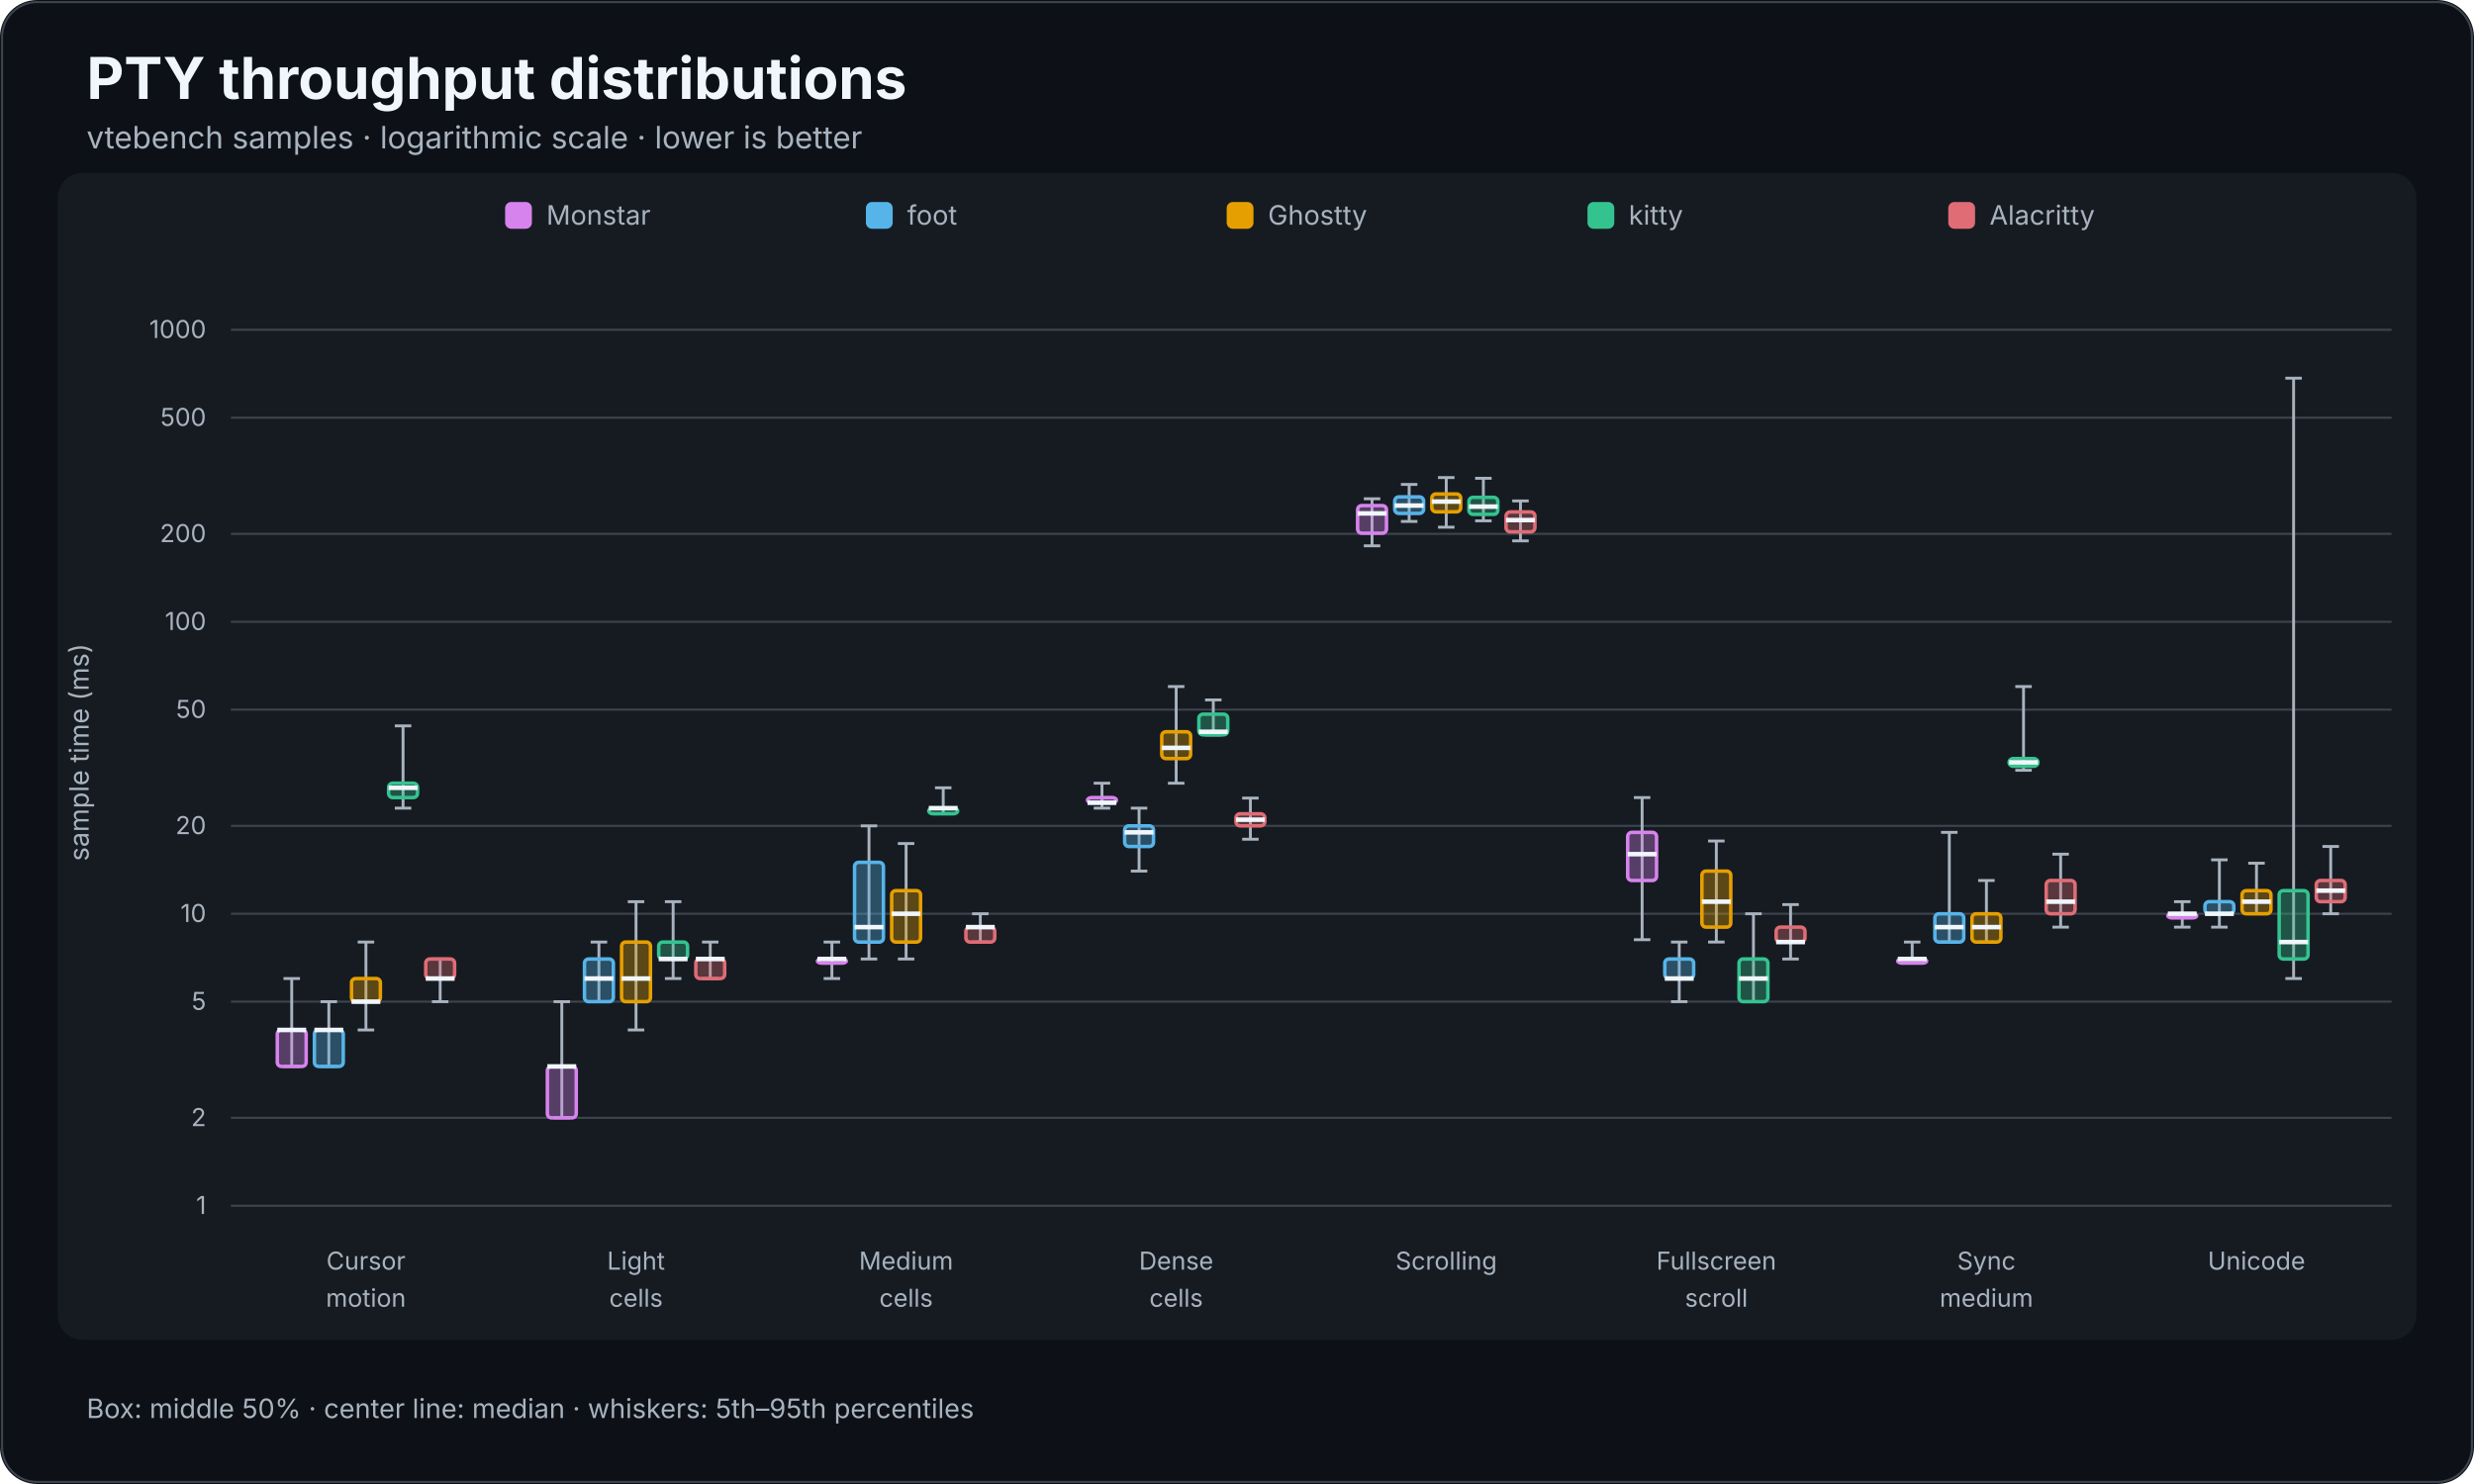
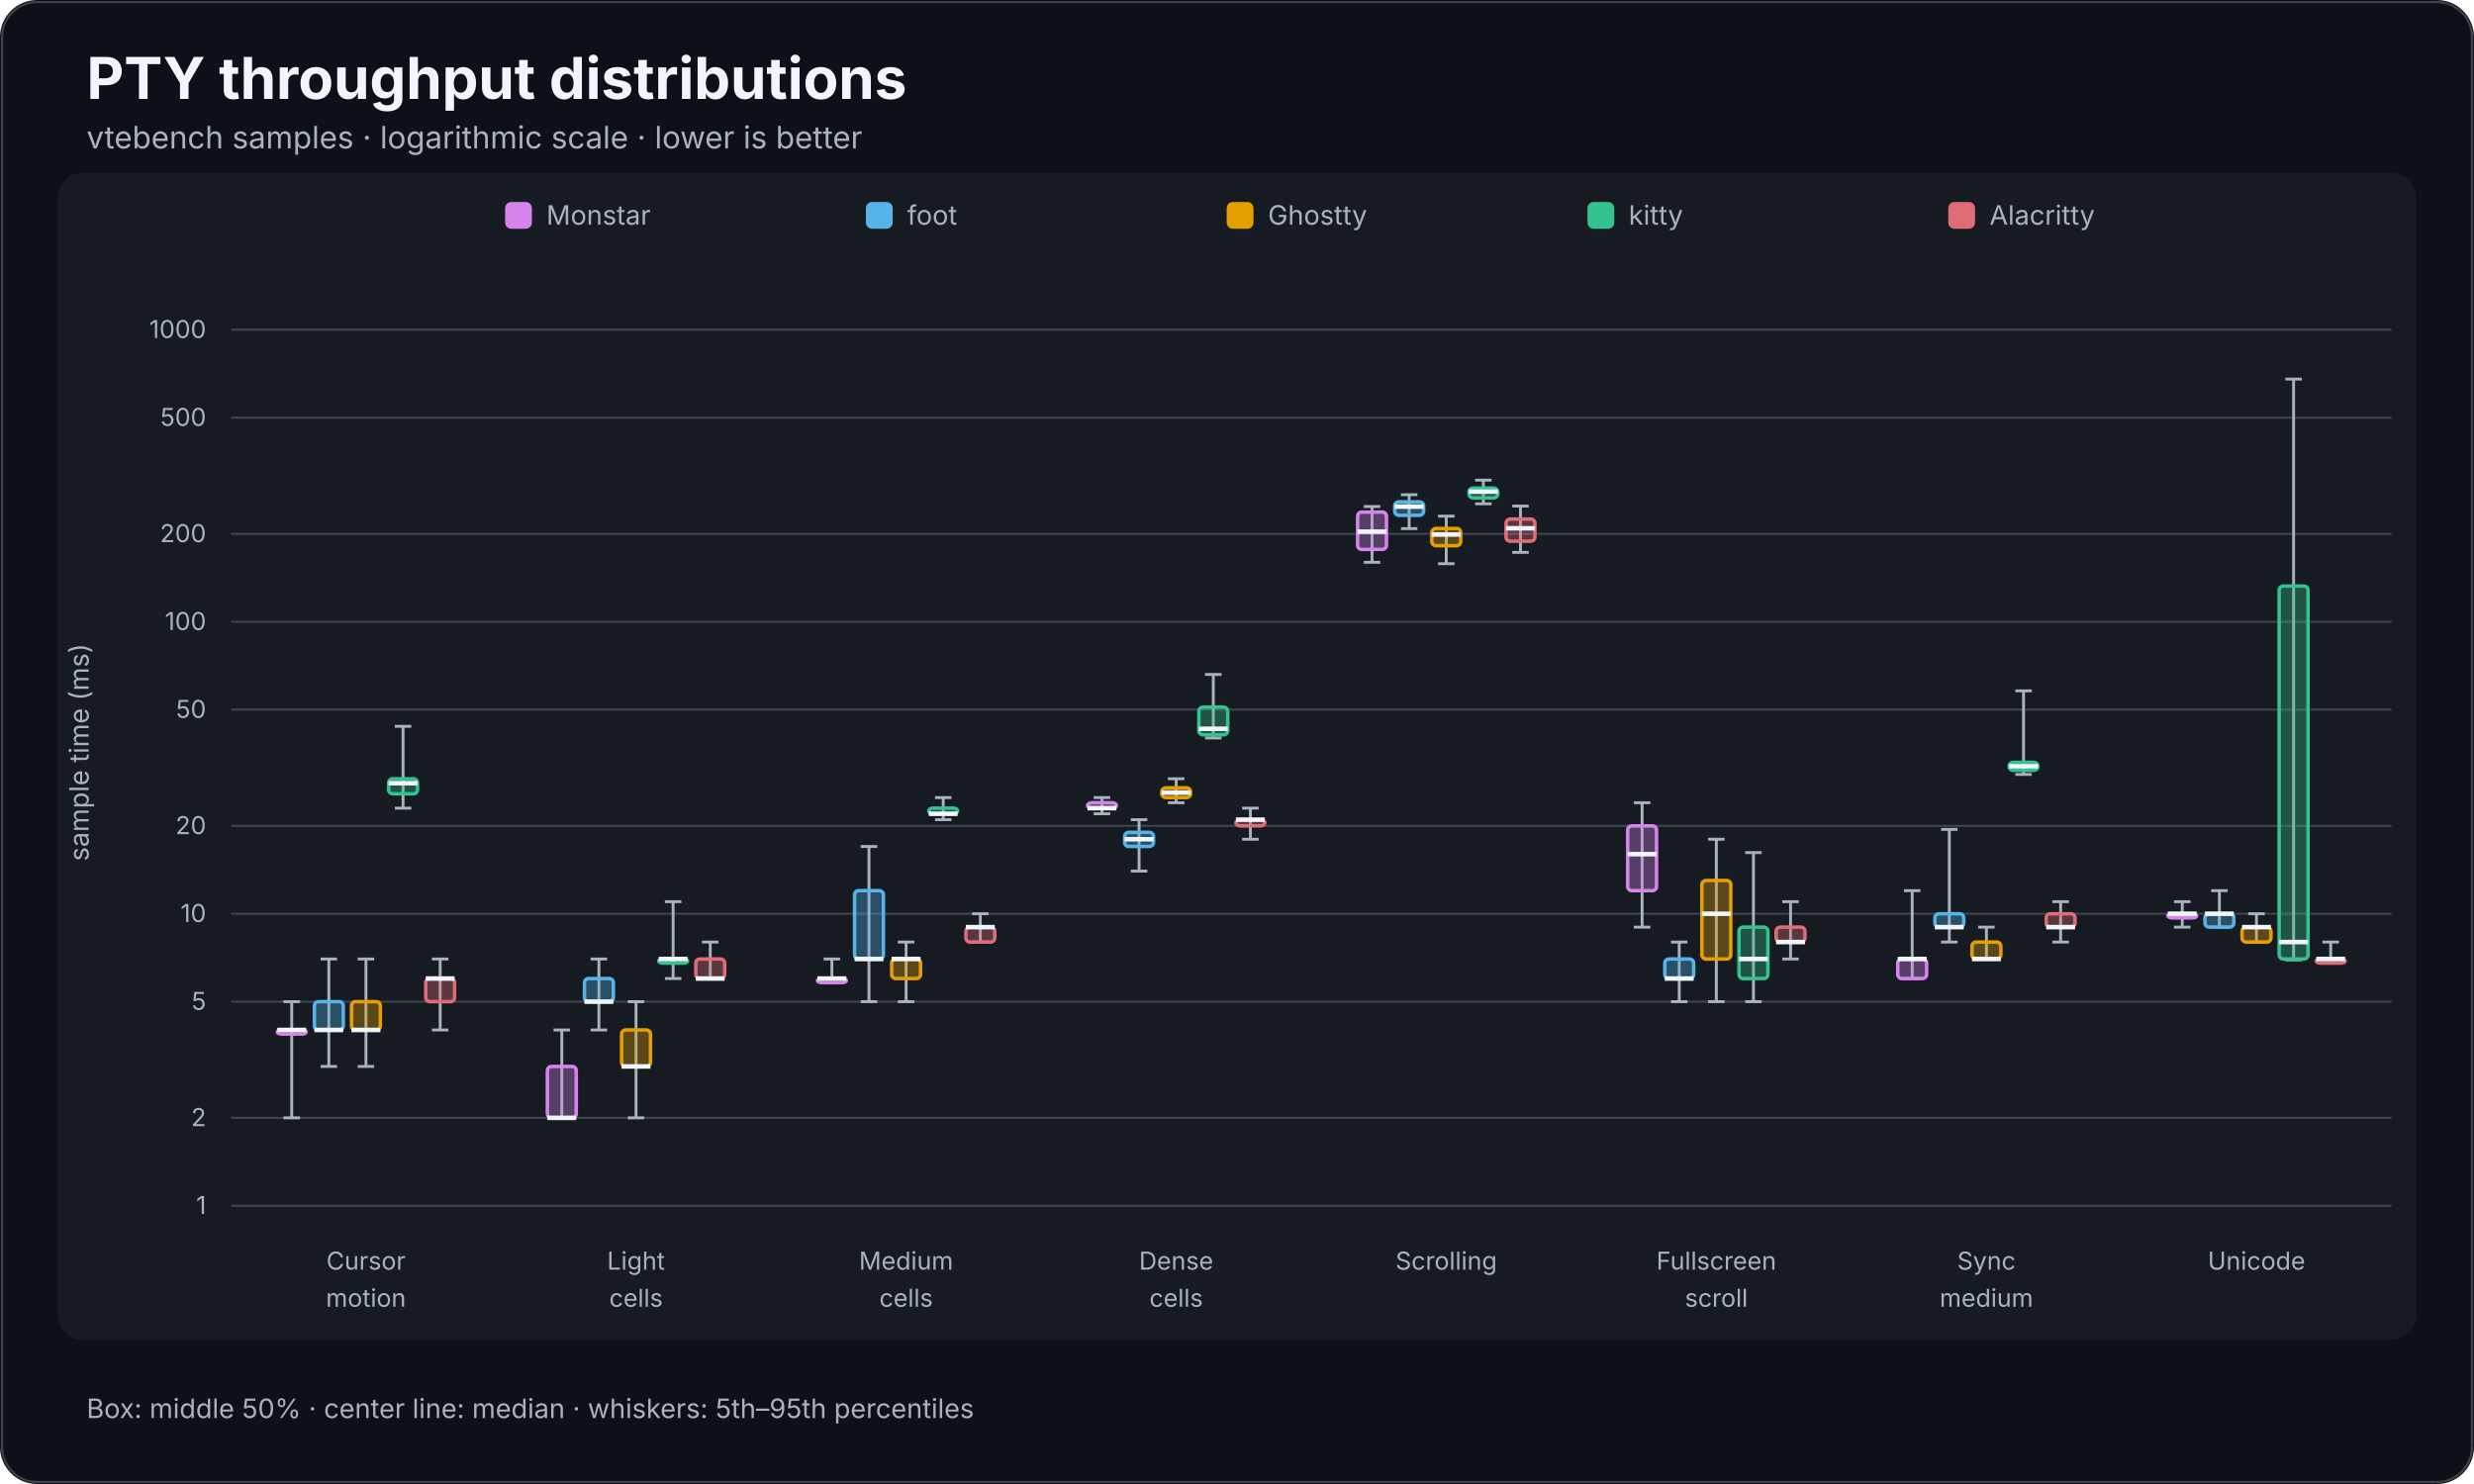
<svg xmlns="http://www.w3.org/2000/svg" width="1200" height="720" viewBox="0 0 1200 720" role="img">
  <style>
    .title { fill: #f0f6fc; font: 700 28px -apple-system, BlinkMacSystemFont, 'Segoe UI', sans-serif; }
    .subtitle { fill: #a8b3bf; font: 15px -apple-system, BlinkMacSystemFont, 'Segoe UI', sans-serif; }
    .label { fill: #f0f6fc; font: 15px -apple-system, BlinkMacSystemFont, 'Segoe UI', sans-serif; }
    .small { fill: #a8b3bf; font: 13px -apple-system, BlinkMacSystemFont, 'Segoe UI', sans-serif; }
    .axis { fill: #a8b3bf; font: 12px -apple-system, BlinkMacSystemFont, 'Segoe UI', sans-serif; }
    .grid { stroke: #3d444d; stroke-width: 1; }
    .whisker { stroke: #a8b3bf; stroke-width: 1.4; }
    .median { stroke: #f0f6fc; stroke-width: 2.2; }
    .line { stroke: #3d444d; stroke-width: 1; }
    </style>
  <rect width="1200" height="720" rx="18" fill="#0d1117" />
  <rect x="1" y="1" width="1198" height="718" rx="17" fill="none" stroke="#3d444d" />
  <rect x="28" y="84" width="1144" height="566" rx="12" fill="#161b22" />
  <text x="42" y="48" class="title" text-anchor="start">PTY throughput distributions</text>
  <text x="42" y="72" class="subtitle" text-anchor="start">vtebench samples · logarithmic scale · lower is better</text>
  <rect x="245" y="98" width="13" height="13" rx="3" fill="#d783ed" />
  <text x="265" y="109" class="small" text-anchor="start">Monstar</text>
  <rect x="420" y="98" width="13" height="13" rx="3" fill="#56b4e9" />
  <text x="440" y="109" class="small" text-anchor="start">foot</text>
  <rect x="595" y="98" width="13" height="13" rx="3" fill="#e69f00" />
  <text x="615" y="109" class="small" text-anchor="start">Ghostty</text>
  <rect x="770" y="98" width="13" height="13" rx="3" fill="#34c38f" />
  <text x="790" y="109" class="small" text-anchor="start">kitty</text>
  <rect x="945" y="98" width="13" height="13" rx="3" fill="#e06c75" />
  <text x="965" y="109" class="small" text-anchor="start">Alacritty</text>
  <line x1="112" y1="585" x2="1160" y2="585" class="grid" />
  <text x="100" y="589" class="axis" text-anchor="end">1</text>
  <line x1="112" y1="542.35" x2="1160" y2="542.35" class="grid" />
  <text x="100" y="546.35" class="axis" text-anchor="end">2</text>
  <line x1="112" y1="485.98" x2="1160" y2="485.98" class="grid" />
  <text x="100" y="489.98" class="axis" text-anchor="end">5</text>
  <line x1="112" y1="443.33" x2="1160" y2="443.33" class="grid" />
  <text x="100" y="447.33" class="axis" text-anchor="end">10</text>
  <line x1="112" y1="400.69" x2="1160" y2="400.69" class="grid" />
  <text x="100" y="404.69" class="axis" text-anchor="end">20</text>
  <line x1="112" y1="344.31" x2="1160" y2="344.31" class="grid" />
  <text x="100" y="348.31" class="axis" text-anchor="end">50</text>
  <line x1="112" y1="301.67" x2="1160" y2="301.67" class="grid" />
  <text x="100" y="305.67" class="axis" text-anchor="end">100</text>
  <line x1="112" y1="259.02" x2="1160" y2="259.02" class="grid" />
  <text x="100" y="263.02" class="axis" text-anchor="end">200</text>
  <line x1="112" y1="202.65" x2="1160" y2="202.65" class="grid" />
  <text x="100" y="206.65" class="axis" text-anchor="end">500</text>
  <line x1="112" y1="160" x2="1160" y2="160" class="grid" />
  <text x="100" y="164" class="axis" text-anchor="end">1000</text>
  <text x="0" y="0" class="small" text-anchor="middle" transform="translate(43 365) rotate(-90)">sample time (ms)</text>
-   <line x1="141.5" y1="517.41" x2="141.5" y2="474.76" class="whisker" />
-   <line x1="137.5" y1="517.41" x2="145.5" y2="517.41" class="whisker" />
-   <line x1="137.5" y1="474.76" x2="145.5" y2="474.76" class="whisker" />
-   <rect x="134.5" y="499.71" width="14" height="17.7" rx="2" fill="#d783ed" fill-opacity="0.34" stroke="#d783ed" stroke-width="1.7" />
+   <line x1="141.5" y1="542.35" x2="141.5" y2="485.98" class="whisker" />
+   <line x1="137.5" y1="542.35" x2="145.5" y2="542.35" class="whisker" />
+   <line x1="137.5" y1="485.98" x2="145.5" y2="485.98" class="whisker" />
+   <rect x="134.5" y="499.71" width="14" height="2" rx="2" fill="#d783ed" fill-opacity="0.34" stroke="#d783ed" stroke-width="1.7" />
  <line x1="134.5" y1="499.71" x2="148.5" y2="499.71" class="median" />
-   <line x1="159.5" y1="517.41" x2="159.5" y2="485.98" class="whisker" />
+   <line x1="159.5" y1="517.41" x2="159.5" y2="465.28" class="whisker" />
  <line x1="155.5" y1="517.41" x2="163.5" y2="517.41" class="whisker" />
-   <line x1="155.5" y1="485.98" x2="163.5" y2="485.98" class="whisker" />
-   <rect x="152.5" y="499.71" width="14" height="17.7" rx="2" fill="#56b4e9" fill-opacity="0.34" stroke="#56b4e9" stroke-width="1.7" />
+   <line x1="155.5" y1="465.28" x2="163.5" y2="465.28" class="whisker" />
+   <rect x="152.5" y="485.98" width="14" height="13.73" rx="2" fill="#56b4e9" fill-opacity="0.34" stroke="#56b4e9" stroke-width="1.7" />
  <line x1="152.5" y1="499.71" x2="166.5" y2="499.71" class="median" />
-   <line x1="177.5" y1="499.71" x2="177.5" y2="457.06" class="whisker" />
-   <line x1="173.5" y1="499.71" x2="181.5" y2="499.71" class="whisker" />
-   <line x1="173.5" y1="457.06" x2="181.5" y2="457.06" class="whisker" />
-   <rect x="170.5" y="474.76" width="14" height="11.22" rx="2" fill="#e69f00" fill-opacity="0.34" stroke="#e69f00" stroke-width="1.7" />
-   <line x1="170.5" y1="485.98" x2="184.5" y2="485.98" class="median" />
-   <line x1="195.5" y1="392.09" x2="195.5" y2="352.18" class="whisker" />
+   <line x1="177.5" y1="517.41" x2="177.5" y2="465.28" class="whisker" />
+   <line x1="173.5" y1="517.41" x2="181.5" y2="517.41" class="whisker" />
+   <line x1="173.5" y1="465.28" x2="181.5" y2="465.28" class="whisker" />
+   <rect x="170.5" y="485.98" width="14" height="13.73" rx="2" fill="#e69f00" fill-opacity="0.34" stroke="#e69f00" stroke-width="1.7" />
+   <line x1="170.5" y1="499.71" x2="184.5" y2="499.71" class="median" />
+   <line x1="195.5" y1="392.09" x2="195.5" y2="352.39" class="whisker" />
  <line x1="191.5" y1="392.09" x2="199.5" y2="392.09" class="whisker" />
-   <line x1="191.5" y1="352.18" x2="199.5" y2="352.18" class="whisker" />
-   <rect x="188.5" y="379.99" width="14" height="6.97" rx="2" fill="#34c38f" fill-opacity="0.34" stroke="#34c38f" stroke-width="1.7" />
-   <line x1="188.5" y1="382.22" x2="202.5" y2="382.22" class="median" />
-   <line x1="213.5" y1="485.98" x2="213.5" y2="465.28" class="whisker" />
-   <line x1="209.5" y1="485.98" x2="217.5" y2="485.98" class="whisker" />
+   <line x1="191.5" y1="352.39" x2="199.5" y2="352.39" class="whisker" />
+   <rect x="188.5" y="377.83" width="14" height="7.31" rx="2" fill="#34c38f" fill-opacity="0.34" stroke="#34c38f" stroke-width="1.7" />
+   <line x1="188.5" y1="379.99" x2="202.5" y2="379.99" class="median" />
+   <line x1="213.5" y1="499.71" x2="213.5" y2="465.28" class="whisker" />
+   <line x1="209.5" y1="499.71" x2="217.5" y2="499.71" class="whisker" />
  <line x1="209.5" y1="465.28" x2="217.5" y2="465.28" class="whisker" />
-   <rect x="206.5" y="465.28" width="14" height="9.48" rx="2" fill="#e06c75" fill-opacity="0.34" stroke="#e06c75" stroke-width="1.7" />
+   <rect x="206.5" y="474.76" width="14" height="11.22" rx="2" fill="#e06c75" fill-opacity="0.34" stroke="#e06c75" stroke-width="1.7" />
  <line x1="206.5" y1="474.76" x2="220.5" y2="474.76" class="median" />
  <text x="177.5" y="616" class="axis" text-anchor="middle">Cursor</text>
  <text x="177.5" y="634" class="axis" text-anchor="middle">motion</text>
-   <line x1="272.5" y1="542.35" x2="272.5" y2="485.98" class="whisker" />
+   <line x1="272.5" y1="542.35" x2="272.5" y2="499.71" class="whisker" />
  <line x1="268.5" y1="542.35" x2="276.5" y2="542.35" class="whisker" />
-   <line x1="268.5" y1="485.98" x2="276.5" y2="485.98" class="whisker" />
+   <line x1="268.5" y1="499.71" x2="276.5" y2="499.71" class="whisker" />
  <rect x="265.5" y="517.41" width="14" height="24.95" rx="2" fill="#d783ed" fill-opacity="0.34" stroke="#d783ed" stroke-width="1.7" />
-   <line x1="265.5" y1="517.41" x2="279.5" y2="517.41" class="median" />
-   <line x1="290.5" y1="485.98" x2="290.5" y2="457.06" class="whisker" />
-   <line x1="286.5" y1="485.98" x2="294.5" y2="485.98" class="whisker" />
-   <line x1="286.5" y1="457.06" x2="294.5" y2="457.06" class="whisker" />
-   <rect x="283.5" y="465.28" width="14" height="20.7" rx="2" fill="#56b4e9" fill-opacity="0.34" stroke="#56b4e9" stroke-width="1.7" />
-   <line x1="283.5" y1="474.76" x2="297.5" y2="474.76" class="median" />
-   <line x1="308.5" y1="499.71" x2="308.5" y2="437.47" class="whisker" />
-   <line x1="304.5" y1="499.71" x2="312.5" y2="499.71" class="whisker" />
-   <line x1="304.5" y1="437.47" x2="312.5" y2="437.47" class="whisker" />
-   <rect x="301.5" y="457.06" width="14" height="28.92" rx="2" fill="#e69f00" fill-opacity="0.34" stroke="#e69f00" stroke-width="1.7" />
-   <line x1="301.5" y1="474.76" x2="315.5" y2="474.76" class="median" />
+   <line x1="265.5" y1="542.35" x2="279.5" y2="542.35" class="median" />
+   <line x1="290.5" y1="499.71" x2="290.5" y2="465.28" class="whisker" />
+   <line x1="286.5" y1="499.71" x2="294.5" y2="499.71" class="whisker" />
+   <line x1="286.5" y1="465.28" x2="294.5" y2="465.28" class="whisker" />
+   <rect x="283.5" y="474.76" width="14" height="11.22" rx="2" fill="#56b4e9" fill-opacity="0.34" stroke="#56b4e9" stroke-width="1.7" />
+   <line x1="283.5" y1="485.98" x2="297.5" y2="485.98" class="median" />
+   <line x1="308.5" y1="542.35" x2="308.5" y2="485.98" class="whisker" />
+   <line x1="304.5" y1="542.35" x2="312.5" y2="542.35" class="whisker" />
+   <line x1="304.5" y1="485.98" x2="312.5" y2="485.98" class="whisker" />
+   <rect x="301.5" y="499.71" width="14" height="17.7" rx="2" fill="#e69f00" fill-opacity="0.34" stroke="#e69f00" stroke-width="1.7" />
+   <line x1="301.5" y1="517.41" x2="315.5" y2="517.41" class="median" />
  <line x1="326.5" y1="474.76" x2="326.5" y2="437.47" class="whisker" />
  <line x1="322.5" y1="474.76" x2="330.5" y2="474.76" class="whisker" />
  <line x1="322.5" y1="437.47" x2="330.5" y2="437.47" class="whisker" />
-   <rect x="319.5" y="457.06" width="14" height="8.22" rx="2" fill="#34c38f" fill-opacity="0.34" stroke="#34c38f" stroke-width="1.7" />
+   <rect x="319.5" y="465.28" width="14" height="2" rx="2" fill="#34c38f" fill-opacity="0.34" stroke="#34c38f" stroke-width="1.7" />
  <line x1="319.5" y1="465.28" x2="333.5" y2="465.28" class="median" />
  <line x1="344.5" y1="474.76" x2="344.5" y2="457.06" class="whisker" />
  <line x1="340.5" y1="474.76" x2="348.5" y2="474.76" class="whisker" />
  <line x1="340.5" y1="457.06" x2="348.5" y2="457.06" class="whisker" />
  <rect x="337.5" y="465.28" width="14" height="9.48" rx="2" fill="#e06c75" fill-opacity="0.34" stroke="#e06c75" stroke-width="1.7" />
-   <line x1="337.5" y1="465.28" x2="351.5" y2="465.28" class="median" />
+   <line x1="337.5" y1="474.76" x2="351.5" y2="474.76" class="median" />
  <text x="308.5" y="616" class="axis" text-anchor="middle">Light</text>
  <text x="308.5" y="634" class="axis" text-anchor="middle">cells</text>
-   <line x1="403.5" y1="474.76" x2="403.5" y2="457.06" class="whisker" />
+   <line x1="403.5" y1="474.76" x2="403.5" y2="465.28" class="whisker" />
  <line x1="399.5" y1="474.76" x2="407.5" y2="474.76" class="whisker" />
-   <line x1="399.5" y1="457.06" x2="407.5" y2="457.06" class="whisker" />
-   <rect x="396.5" y="465.28" width="14" height="2" rx="2" fill="#d783ed" fill-opacity="0.34" stroke="#d783ed" stroke-width="1.7" />
-   <line x1="396.5" y1="465.28" x2="410.5" y2="465.28" class="median" />
-   <line x1="421.5" y1="465.28" x2="421.5" y2="400.69" class="whisker" />
-   <line x1="417.5" y1="465.28" x2="425.5" y2="465.28" class="whisker" />
-   <line x1="417.5" y1="400.69" x2="425.5" y2="400.69" class="whisker" />
-   <rect x="414.5" y="418.39" width="14" height="38.68" rx="2" fill="#56b4e9" fill-opacity="0.34" stroke="#56b4e9" stroke-width="1.7" />
-   <line x1="414.5" y1="449.82" x2="428.5" y2="449.82" class="median" />
-   <line x1="439.5" y1="465.28" x2="439.5" y2="409.26" class="whisker" />
-   <line x1="435.5" y1="465.28" x2="443.5" y2="465.28" class="whisker" />
-   <line x1="435.5" y1="409.26" x2="443.5" y2="409.26" class="whisker" />
-   <rect x="432.5" y="432.12" width="14" height="24.95" rx="2" fill="#e69f00" fill-opacity="0.34" stroke="#e69f00" stroke-width="1.7" />
-   <line x1="432.5" y1="443.33" x2="446.5" y2="443.33" class="median" />
-   <line x1="457.5" y1="394.82" x2="457.5" y2="382.22" class="whisker" />
-   <line x1="453.5" y1="394.82" x2="461.5" y2="394.82" class="whisker" />
-   <line x1="453.5" y1="382.22" x2="461.5" y2="382.22" class="whisker" />
+   <line x1="399.5" y1="465.28" x2="407.5" y2="465.28" class="whisker" />
+   <rect x="396.5" y="474.76" width="14" height="2" rx="2" fill="#d783ed" fill-opacity="0.34" stroke="#d783ed" stroke-width="1.7" />
+   <line x1="396.5" y1="474.76" x2="410.5" y2="474.76" class="median" />
+   <line x1="421.5" y1="485.98" x2="421.5" y2="410.69" class="whisker" />
+   <line x1="417.5" y1="485.98" x2="425.5" y2="485.98" class="whisker" />
+   <line x1="417.5" y1="410.69" x2="425.5" y2="410.69" class="whisker" />
+   <rect x="414.5" y="432.12" width="14" height="33.16" rx="2" fill="#56b4e9" fill-opacity="0.34" stroke="#56b4e9" stroke-width="1.7" />
+   <line x1="414.5" y1="465.28" x2="428.5" y2="465.28" class="median" />
+   <line x1="439.5" y1="485.98" x2="439.5" y2="457.06" class="whisker" />
+   <line x1="435.5" y1="485.98" x2="443.5" y2="485.98" class="whisker" />
+   <line x1="435.5" y1="457.06" x2="443.5" y2="457.06" class="whisker" />
+   <rect x="432.5" y="465.28" width="14" height="9.48" rx="2" fill="#e69f00" fill-opacity="0.34" stroke="#e69f00" stroke-width="1.7" />
+   <line x1="432.5" y1="465.28" x2="446.5" y2="465.28" class="median" />
+   <line x1="457.5" y1="397.69" x2="457.5" y2="386.96" class="whisker" />
+   <line x1="453.5" y1="397.69" x2="461.5" y2="397.69" class="whisker" />
+   <line x1="453.5" y1="386.96" x2="461.5" y2="386.96" class="whisker" />
  <rect x="450.5" y="392.09" width="14" height="2.73" rx="2" fill="#34c38f" fill-opacity="0.34" stroke="#34c38f" stroke-width="1.7" />
-   <line x1="450.5" y1="392.09" x2="464.5" y2="392.09" class="median" />
+   <line x1="450.5" y1="394.82" x2="464.5" y2="394.82" class="median" />
  <line x1="475.5" y1="457.06" x2="475.5" y2="443.33" class="whisker" />
  <line x1="471.5" y1="457.06" x2="479.5" y2="457.06" class="whisker" />
  <line x1="471.5" y1="443.33" x2="479.5" y2="443.33" class="whisker" />
  <rect x="468.5" y="449.82" width="14" height="7.25" rx="2" fill="#e06c75" fill-opacity="0.34" stroke="#e06c75" stroke-width="1.7" />
  <line x1="468.5" y1="449.82" x2="482.5" y2="449.82" class="median" />
  <text x="439.5" y="616" class="axis" text-anchor="middle">Medium</text>
  <text x="439.5" y="634" class="axis" text-anchor="middle">cells</text>
-   <line x1="534.5" y1="392.09" x2="534.5" y2="379.99" class="whisker" />
-   <line x1="530.5" y1="392.09" x2="538.5" y2="392.09" class="whisker" />
-   <line x1="530.5" y1="379.99" x2="538.5" y2="379.99" class="whisker" />
-   <rect x="527.5" y="386.96" width="14" height="2.51" rx="2" fill="#d783ed" fill-opacity="0.34" stroke="#d783ed" stroke-width="1.7" />
-   <line x1="527.5" y1="389.47" x2="541.5" y2="389.47" class="median" />
-   <line x1="552.5" y1="422.63" x2="552.5" y2="392.09" class="whisker" />
+   <line x1="534.5" y1="394.82" x2="534.5" y2="386.96" class="whisker" />
+   <line x1="530.5" y1="394.82" x2="538.5" y2="394.82" class="whisker" />
+   <line x1="530.5" y1="386.96" x2="538.5" y2="386.96" class="whisker" />
+   <rect x="527.5" y="389.47" width="14" height="2.62" rx="2" fill="#d783ed" fill-opacity="0.34" stroke="#d783ed" stroke-width="1.7" />
+   <line x1="527.5" y1="392.09" x2="541.5" y2="392.09" class="median" />
+   <line x1="552.5" y1="422.63" x2="552.5" y2="397.69" class="whisker" />
  <line x1="548.5" y1="422.63" x2="556.5" y2="422.63" class="whisker" />
-   <line x1="548.5" y1="392.09" x2="556.5" y2="392.09" class="whisker" />
-   <rect x="545.5" y="400.69" width="14" height="10" rx="2" fill="#56b4e9" fill-opacity="0.34" stroke="#56b4e9" stroke-width="1.7" />
-   <line x1="545.5" y1="403.84" x2="559.5" y2="403.84" class="median" />
-   <line x1="570.5" y1="379.99" x2="570.5" y2="333.1" class="whisker" />
-   <line x1="566.5" y1="379.99" x2="574.5" y2="379.99" class="whisker" />
-   <line x1="566.5" y1="333.1" x2="574.5" y2="333.1" class="whisker" />
-   <rect x="563.5" y="355.04" width="14" height="13" rx="2" fill="#e69f00" fill-opacity="0.34" stroke="#e69f00" stroke-width="1.7" />
-   <line x1="563.5" y1="362.84" x2="577.5" y2="362.84" class="median" />
-   <line x1="588.5" y1="356.6" x2="588.5" y2="339.58" class="whisker" />
-   <line x1="584.5" y1="356.6" x2="592.5" y2="356.6" class="whisker" />
-   <line x1="584.5" y1="339.58" x2="592.5" y2="339.58" class="whisker" />
-   <rect x="581.5" y="346.5" width="14" height="10.02" rx="2" fill="#34c38f" fill-opacity="0.34" stroke="#34c38f" stroke-width="1.7" />
-   <line x1="581.5" y1="355.04" x2="595.5" y2="355.04" class="median" />
-   <line x1="606.5" y1="407.17" x2="606.5" y2="387.21" class="whisker" />
+   <line x1="548.5" y1="397.69" x2="556.5" y2="397.69" class="whisker" />
+   <rect x="545.5" y="403.84" width="14" height="6.84" rx="2" fill="#56b4e9" fill-opacity="0.34" stroke="#56b4e9" stroke-width="1.7" />
+   <line x1="545.5" y1="407.17" x2="559.5" y2="407.17" class="median" />
+   <line x1="570.5" y1="389.47" x2="570.5" y2="377.83" class="whisker" />
+   <line x1="566.5" y1="389.47" x2="574.5" y2="389.47" class="whisker" />
+   <line x1="566.5" y1="377.83" x2="574.5" y2="377.83" class="whisker" />
+   <rect x="563.5" y="382.22" width="14" height="4.74" rx="2" fill="#e69f00" fill-opacity="0.34" stroke="#e69f00" stroke-width="1.7" />
+   <line x1="563.5" y1="384.55" x2="577.5" y2="384.55" class="median" />
+   <line x1="588.5" y1="358.04" x2="588.5" y2="327.23" class="whisker" />
+   <line x1="584.5" y1="358.04" x2="592.5" y2="358.04" class="whisker" />
+   <line x1="584.5" y1="327.23" x2="592.5" y2="327.23" class="whisker" />
+   <rect x="581.5" y="343.09" width="14" height="13.43" rx="2" fill="#34c38f" fill-opacity="0.34" stroke="#34c38f" stroke-width="1.7" />
+   <line x1="581.5" y1="353.59" x2="595.5" y2="353.59" class="median" />
+   <line x1="606.5" y1="407.17" x2="606.5" y2="392.09" class="whisker" />
  <line x1="602.5" y1="407.17" x2="610.5" y2="407.17" class="whisker" />
-   <line x1="602.5" y1="387.21" x2="610.5" y2="387.21" class="whisker" />
-   <rect x="599.5" y="394.82" width="14" height="5.86" rx="2" fill="#e06c75" fill-opacity="0.34" stroke="#e06c75" stroke-width="1.7" />
+   <line x1="602.5" y1="392.09" x2="610.5" y2="392.09" class="whisker" />
+   <rect x="599.5" y="397.69" width="14" height="3" rx="2" fill="#e06c75" fill-opacity="0.34" stroke="#e06c75" stroke-width="1.7" />
  <line x1="599.5" y1="397.69" x2="613.5" y2="397.69" class="median" />
  <text x="570.5" y="616" class="axis" text-anchor="middle">Dense</text>
  <text x="570.5" y="634" class="axis" text-anchor="middle">cells</text>
-   <line x1="665.5" y1="264.82" x2="665.5" y2="241.99" class="whisker" />
-   <line x1="661.5" y1="264.82" x2="669.5" y2="264.82" class="whisker" />
-   <line x1="661.5" y1="241.99" x2="669.5" y2="241.99" class="whisker" />
-   <rect x="658.5" y="245.29" width="14" height="13.42" rx="2" fill="#d783ed" fill-opacity="0.34" stroke="#d783ed" stroke-width="1.7" />
-   <line x1="658.5" y1="249.1" x2="672.5" y2="249.1" class="median" />
-   <line x1="683.5" y1="252.99" x2="683.5" y2="235.04" class="whisker" />
-   <line x1="679.5" y1="252.99" x2="687.5" y2="252.99" class="whisker" />
-   <line x1="679.5" y1="235.04" x2="687.5" y2="235.04" class="whisker" />
-   <rect x="676.5" y="241.07" width="14" height="8.03" rx="2" fill="#56b4e9" fill-opacity="0.34" stroke="#56b4e9" stroke-width="1.7" />
-   <line x1="676.5" y1="245.29" x2="690.5" y2="245.29" class="median" />
-   <line x1="701.5" y1="255.78" x2="701.5" y2="231.7" class="whisker" />
-   <line x1="697.5" y1="255.78" x2="705.5" y2="255.78" class="whisker" />
-   <line x1="697.5" y1="231.7" x2="705.5" y2="231.7" class="whisker" />
-   <rect x="694.5" y="239.65" width="14" height="8.67" rx="2" fill="#e69f00" fill-opacity="0.34" stroke="#e69f00" stroke-width="1.7" />
-   <line x1="694.5" y1="243.35" x2="708.5" y2="243.35" class="median" />
-   <line x1="719.5" y1="252.7" x2="719.5" y2="232.05" class="whisker" />
-   <line x1="715.5" y1="252.7" x2="723.5" y2="252.7" class="whisker" />
-   <line x1="715.5" y1="232.05" x2="723.5" y2="232.05" class="whisker" />
-   <rect x="712.5" y="241.3" width="14" height="8.26" rx="2" fill="#34c38f" fill-opacity="0.34" stroke="#34c38f" stroke-width="1.7" />
-   <line x1="712.5" y1="245.79" x2="726.5" y2="245.79" class="median" />
-   <line x1="737.5" y1="262.42" x2="737.5" y2="243.04" class="whisker" />
-   <line x1="733.5" y1="262.42" x2="741.5" y2="262.42" class="whisker" />
-   <line x1="733.5" y1="243.04" x2="741.5" y2="243.04" class="whisker" />
-   <rect x="730.5" y="248.38" width="14" height="9.65" rx="2" fill="#e06c75" fill-opacity="0.34" stroke="#e06c75" stroke-width="1.7" />
-   <line x1="730.5" y1="252.32" x2="744.5" y2="252.32" class="median" />
+   <line x1="665.5" y1="272.81" x2="665.5" y2="245.75" class="whisker" />
+   <line x1="661.5" y1="272.81" x2="669.5" y2="272.81" class="whisker" />
+   <line x1="661.5" y1="245.75" x2="669.5" y2="245.75" class="whisker" />
+   <rect x="658.5" y="248.45" width="14" height="18.09" rx="2" fill="#d783ed" fill-opacity="0.34" stroke="#d783ed" stroke-width="1.7" />
+   <line x1="658.5" y1="257.95" x2="672.5" y2="257.95" class="median" />
+   <line x1="683.5" y1="256.46" x2="683.5" y2="240.03" class="whisker" />
+   <line x1="679.5" y1="256.46" x2="687.5" y2="256.46" class="whisker" />
+   <line x1="679.5" y1="240.03" x2="687.5" y2="240.03" class="whisker" />
+   <rect x="676.5" y="243.47" width="14" height="6.55" rx="2" fill="#56b4e9" fill-opacity="0.34" stroke="#56b4e9" stroke-width="1.7" />
+   <line x1="676.5" y1="245.79" x2="690.5" y2="245.79" class="median" />
+   <line x1="701.5" y1="273.5" x2="701.5" y2="250.42" class="whisker" />
+   <line x1="697.5" y1="273.5" x2="705.5" y2="273.5" class="whisker" />
+   <line x1="697.5" y1="250.42" x2="705.5" y2="250.42" class="whisker" />
+   <rect x="694.5" y="256.39" width="14" height="8.35" rx="2" fill="#e69f00" fill-opacity="0.34" stroke="#e69f00" stroke-width="1.7" />
+   <line x1="694.5" y1="259.33" x2="708.5" y2="259.33" class="median" />
+   <line x1="719.5" y1="244.44" x2="719.5" y2="232.96" class="whisker" />
+   <line x1="715.5" y1="244.44" x2="723.5" y2="244.44" class="whisker" />
+   <line x1="715.5" y1="232.96" x2="723.5" y2="232.96" class="whisker" />
+   <rect x="712.5" y="236.8" width="14" height="4.79" rx="2" fill="#34c38f" fill-opacity="0.34" stroke="#34c38f" stroke-width="1.7" />
+   <line x1="712.5" y1="238.54" x2="726.5" y2="238.54" class="median" />
+   <line x1="737.5" y1="268" x2="737.5" y2="245.53" class="whisker" />
+   <line x1="733.5" y1="268" x2="741.5" y2="268" class="whisker" />
+   <line x1="733.5" y1="245.53" x2="741.5" y2="245.53" class="whisker" />
+   <rect x="730.5" y="251.84" width="14" height="10.74" rx="2" fill="#e06c75" fill-opacity="0.34" stroke="#e06c75" stroke-width="1.7" />
+   <line x1="730.5" y1="256.31" x2="744.5" y2="256.31" class="median" />
  <text x="701.5" y="616" class="axis" text-anchor="middle">Scrolling</text>
-   <line x1="796.5" y1="455.92" x2="796.5" y2="386.96" class="whisker" />
-   <line x1="792.5" y1="455.92" x2="800.5" y2="455.92" class="whisker" />
-   <line x1="792.5" y1="386.96" x2="800.5" y2="386.96" class="whisker" />
-   <rect x="789.5" y="403.84" width="14" height="23.35" rx="2" fill="#d783ed" fill-opacity="0.34" stroke="#d783ed" stroke-width="1.7" />
+   <line x1="796.5" y1="449.82" x2="796.5" y2="389.47" class="whisker" />
+   <line x1="792.5" y1="449.82" x2="800.5" y2="449.82" class="whisker" />
+   <line x1="792.5" y1="389.47" x2="800.5" y2="389.47" class="whisker" />
+   <rect x="789.5" y="400.69" width="14" height="31.43" rx="2" fill="#d783ed" fill-opacity="0.34" stroke="#d783ed" stroke-width="1.7" />
  <line x1="789.5" y1="414.42" x2="803.5" y2="414.42" class="median" />
  <line x1="814.5" y1="485.98" x2="814.5" y2="457.06" class="whisker" />
  <line x1="810.5" y1="485.98" x2="818.5" y2="485.98" class="whisker" />
  <line x1="810.5" y1="457.06" x2="818.5" y2="457.06" class="whisker" />
  <rect x="807.5" y="465.28" width="14" height="9.48" rx="2" fill="#56b4e9" fill-opacity="0.34" stroke="#56b4e9" stroke-width="1.7" />
  <line x1="807.5" y1="474.76" x2="821.5" y2="474.76" class="median" />
-   <line x1="832.5" y1="457.06" x2="832.5" y2="408.03" class="whisker" />
-   <line x1="828.5" y1="457.06" x2="836.5" y2="457.06" class="whisker" />
-   <line x1="828.5" y1="408.03" x2="836.5" y2="408.03" class="whisker" />
-   <rect x="825.5" y="422.63" width="14" height="27.18" rx="2" fill="#e69f00" fill-opacity="0.34" stroke="#e69f00" stroke-width="1.7" />
-   <line x1="825.5" y1="437.47" x2="839.5" y2="437.47" class="median" />
-   <line x1="850.5" y1="485.98" x2="850.5" y2="443.33" class="whisker" />
+   <line x1="832.5" y1="485.98" x2="832.5" y2="407.17" class="whisker" />
+   <line x1="828.5" y1="485.98" x2="836.5" y2="485.98" class="whisker" />
+   <line x1="828.5" y1="407.17" x2="836.5" y2="407.17" class="whisker" />
+   <rect x="825.5" y="427.19" width="14" height="38.09" rx="2" fill="#e69f00" fill-opacity="0.34" stroke="#e69f00" stroke-width="1.7" />
+   <line x1="825.5" y1="443.33" x2="839.5" y2="443.33" class="median" />
+   <line x1="850.5" y1="485.98" x2="850.5" y2="413.65" class="whisker" />
  <line x1="846.5" y1="485.98" x2="854.5" y2="485.98" class="whisker" />
-   <line x1="846.5" y1="443.33" x2="854.5" y2="443.33" class="whisker" />
-   <rect x="843.5" y="465.28" width="14" height="20.7" rx="2" fill="#34c38f" fill-opacity="0.34" stroke="#34c38f" stroke-width="1.7" />
-   <line x1="843.5" y1="474.76" x2="857.5" y2="474.76" class="median" />
-   <line x1="868.5" y1="465.28" x2="868.5" y2="438.88" class="whisker" />
+   <line x1="846.5" y1="413.65" x2="854.5" y2="413.65" class="whisker" />
+   <rect x="843.5" y="449.82" width="14" height="24.95" rx="2" fill="#34c38f" fill-opacity="0.34" stroke="#34c38f" stroke-width="1.7" />
+   <line x1="843.5" y1="465.28" x2="857.5" y2="465.28" class="median" />
+   <line x1="868.5" y1="465.28" x2="868.5" y2="437.47" class="whisker" />
  <line x1="864.5" y1="465.28" x2="872.5" y2="465.28" class="whisker" />
-   <line x1="864.5" y1="438.88" x2="872.5" y2="438.88" class="whisker" />
+   <line x1="864.5" y1="437.47" x2="872.5" y2="437.47" class="whisker" />
  <rect x="861.5" y="449.82" width="14" height="7.25" rx="2" fill="#e06c75" fill-opacity="0.34" stroke="#e06c75" stroke-width="1.7" />
  <line x1="861.5" y1="457.06" x2="875.5" y2="457.06" class="median" />
  <text x="832.5" y="616" class="axis" text-anchor="middle">Fullscreen</text>
  <text x="832.5" y="634" class="axis" text-anchor="middle">scroll</text>
-   <line x1="927.5" y1="465.28" x2="927.5" y2="457.06" class="whisker" />
-   <line x1="923.5" y1="465.28" x2="931.5" y2="465.28" class="whisker" />
-   <line x1="923.5" y1="457.06" x2="931.5" y2="457.06" class="whisker" />
-   <rect x="920.5" y="465.28" width="14" height="2" rx="2" fill="#d783ed" fill-opacity="0.34" stroke="#d783ed" stroke-width="1.7" />
+   <line x1="927.5" y1="474.76" x2="927.5" y2="432.12" class="whisker" />
+   <line x1="923.5" y1="474.76" x2="931.5" y2="474.76" class="whisker" />
+   <line x1="923.5" y1="432.12" x2="931.5" y2="432.12" class="whisker" />
+   <rect x="920.5" y="465.28" width="14" height="9.48" rx="2" fill="#d783ed" fill-opacity="0.34" stroke="#d783ed" stroke-width="1.7" />
  <line x1="920.5" y1="465.28" x2="934.5" y2="465.28" class="median" />
-   <line x1="945.5" y1="457.06" x2="945.5" y2="403.84" class="whisker" />
+   <line x1="945.5" y1="457.06" x2="945.5" y2="402.4" class="whisker" />
  <line x1="941.5" y1="457.06" x2="949.5" y2="457.06" class="whisker" />
-   <line x1="941.5" y1="403.84" x2="949.5" y2="403.84" class="whisker" />
-   <rect x="938.5" y="443.33" width="14" height="13.73" rx="2" fill="#56b4e9" fill-opacity="0.34" stroke="#56b4e9" stroke-width="1.7" />
+   <line x1="941.5" y1="402.4" x2="949.5" y2="402.4" class="whisker" />
+   <rect x="938.5" y="443.33" width="14" height="6.48" rx="2" fill="#56b4e9" fill-opacity="0.34" stroke="#56b4e9" stroke-width="1.7" />
  <line x1="938.5" y1="449.82" x2="952.5" y2="449.82" class="median" />
-   <line x1="963.5" y1="457.06" x2="963.5" y2="427.19" class="whisker" />
-   <line x1="959.5" y1="457.06" x2="967.5" y2="457.06" class="whisker" />
-   <line x1="959.5" y1="427.19" x2="967.5" y2="427.19" class="whisker" />
-   <rect x="956.5" y="443.33" width="14" height="13.73" rx="2" fill="#e69f00" fill-opacity="0.34" stroke="#e69f00" stroke-width="1.7" />
-   <line x1="956.5" y1="449.82" x2="970.5" y2="449.82" class="median" />
-   <line x1="981.5" y1="373.72" x2="981.5" y2="333.1" class="whisker" />
-   <line x1="977.5" y1="373.72" x2="985.5" y2="373.72" class="whisker" />
-   <line x1="977.5" y1="333.1" x2="985.5" y2="333.1" class="whisker" />
-   <rect x="974.5" y="368.04" width="14" height="3.73" rx="2" fill="#34c38f" fill-opacity="0.34" stroke="#34c38f" stroke-width="1.7" />
-   <line x1="974.5" y1="369.88" x2="988.5" y2="369.88" class="median" />
-   <line x1="999.5" y1="449.82" x2="999.5" y2="414.42" class="whisker" />
-   <line x1="995.5" y1="449.82" x2="1003.5" y2="449.82" class="whisker" />
-   <line x1="995.5" y1="414.42" x2="1003.5" y2="414.42" class="whisker" />
-   <rect x="992.5" y="427.19" width="14" height="16.14" rx="2" fill="#e06c75" fill-opacity="0.34" stroke="#e06c75" stroke-width="1.7" />
-   <line x1="992.5" y1="437.47" x2="1006.5" y2="437.47" class="median" />
+   <line x1="963.5" y1="465.28" x2="963.5" y2="449.82" class="whisker" />
+   <line x1="959.5" y1="465.28" x2="967.5" y2="465.28" class="whisker" />
+   <line x1="959.5" y1="449.82" x2="967.5" y2="449.82" class="whisker" />
+   <rect x="956.5" y="457.06" width="14" height="8.22" rx="2" fill="#e69f00" fill-opacity="0.34" stroke="#e69f00" stroke-width="1.7" />
+   <line x1="956.5" y1="465.28" x2="970.5" y2="465.28" class="median" />
+   <line x1="981.5" y1="375.74" x2="981.5" y2="335.18" class="whisker" />
+   <line x1="977.5" y1="375.74" x2="985.5" y2="375.74" class="whisker" />
+   <line x1="977.5" y1="335.18" x2="985.5" y2="335.18" class="whisker" />
+   <rect x="974.5" y="369.88" width="14" height="3.85" rx="2" fill="#34c38f" fill-opacity="0.34" stroke="#34c38f" stroke-width="1.7" />
+   <line x1="974.5" y1="371.77" x2="988.5" y2="371.77" class="median" />
+   <line x1="999.5" y1="457.06" x2="999.5" y2="437.47" class="whisker" />
+   <line x1="995.5" y1="457.06" x2="1003.5" y2="457.06" class="whisker" />
+   <line x1="995.5" y1="437.47" x2="1003.5" y2="437.47" class="whisker" />
+   <rect x="992.5" y="443.33" width="14" height="6.48" rx="2" fill="#e06c75" fill-opacity="0.34" stroke="#e06c75" stroke-width="1.7" />
+   <line x1="992.5" y1="449.82" x2="1006.5" y2="449.82" class="median" />
  <text x="963.5" y="616" class="axis" text-anchor="middle">Sync</text>
  <text x="963.5" y="634" class="axis" text-anchor="middle">medium</text>
  <line x1="1058.5" y1="449.82" x2="1058.5" y2="437.47" class="whisker" />
  <line x1="1054.5" y1="449.82" x2="1062.5" y2="449.82" class="whisker" />
  <line x1="1054.5" y1="437.47" x2="1062.5" y2="437.47" class="whisker" />
  <rect x="1051.5" y="443.33" width="14" height="2" rx="2" fill="#d783ed" fill-opacity="0.34" stroke="#d783ed" stroke-width="1.7" />
  <line x1="1051.5" y1="443.33" x2="1065.5" y2="443.33" class="median" />
-   <line x1="1076.5" y1="449.82" x2="1076.5" y2="417.17" class="whisker" />
+   <line x1="1076.5" y1="449.82" x2="1076.5" y2="432.12" class="whisker" />
  <line x1="1072.5" y1="449.82" x2="1080.5" y2="449.82" class="whisker" />
-   <line x1="1072.5" y1="417.17" x2="1080.5" y2="417.17" class="whisker" />
-   <rect x="1069.5" y="437.47" width="14" height="5.86" rx="2" fill="#56b4e9" fill-opacity="0.34" stroke="#56b4e9" stroke-width="1.7" />
+   <line x1="1072.5" y1="432.12" x2="1080.5" y2="432.12" class="whisker" />
+   <rect x="1069.5" y="443.33" width="14" height="6.48" rx="2" fill="#56b4e9" fill-opacity="0.34" stroke="#56b4e9" stroke-width="1.7" />
  <line x1="1069.5" y1="443.33" x2="1083.5" y2="443.33" class="median" />
-   <line x1="1094.5" y1="443.33" x2="1094.5" y2="418.8" class="whisker" />
+   <line x1="1094.5" y1="457.06" x2="1094.5" y2="443.33" class="whisker" />
+   <line x1="1090.5" y1="457.06" x2="1098.5" y2="457.06" class="whisker" />
  <line x1="1090.5" y1="443.33" x2="1098.5" y2="443.33" class="whisker" />
-   <line x1="1090.5" y1="418.8" x2="1098.5" y2="418.8" class="whisker" />
-   <rect x="1087.5" y="432.12" width="14" height="11.22" rx="2" fill="#e69f00" fill-opacity="0.34" stroke="#e69f00" stroke-width="1.7" />
-   <line x1="1087.5" y1="437.47" x2="1101.5" y2="437.47" class="median" />
-   <line x1="1112.5" y1="474.76" x2="1112.5" y2="183.48" class="whisker" />
-   <line x1="1108.5" y1="474.76" x2="1116.5" y2="474.76" class="whisker" />
-   <line x1="1108.5" y1="183.48" x2="1116.5" y2="183.48" class="whisker" />
-   <rect x="1105.5" y="432.12" width="14" height="33.16" rx="2" fill="#34c38f" fill-opacity="0.34" stroke="#34c38f" stroke-width="1.7" />
+   <rect x="1087.5" y="449.82" width="14" height="7.25" rx="2" fill="#e69f00" fill-opacity="0.34" stroke="#e69f00" stroke-width="1.7" />
+   <line x1="1087.5" y1="449.82" x2="1101.5" y2="449.82" class="median" />
+   <line x1="1112.5" y1="465.72" x2="1112.5" y2="183.92" class="whisker" />
+   <line x1="1108.5" y1="465.72" x2="1116.5" y2="465.72" class="whisker" />
+   <line x1="1108.5" y1="183.92" x2="1116.5" y2="183.92" class="whisker" />
+   <rect x="1105.5" y="284.35" width="14" height="180.93" rx="2" fill="#34c38f" fill-opacity="0.34" stroke="#34c38f" stroke-width="1.7" />
  <line x1="1105.5" y1="457.06" x2="1119.5" y2="457.06" class="median" />
-   <line x1="1130.5" y1="443.33" x2="1130.5" y2="410.69" class="whisker" />
-   <line x1="1126.5" y1="443.33" x2="1134.5" y2="443.33" class="whisker" />
-   <line x1="1126.5" y1="410.69" x2="1134.5" y2="410.69" class="whisker" />
-   <rect x="1123.5" y="427.19" width="14" height="10.28" rx="2" fill="#e06c75" fill-opacity="0.34" stroke="#e06c75" stroke-width="1.7" />
-   <line x1="1123.5" y1="432.12" x2="1137.5" y2="432.12" class="median" />
+   <line x1="1130.5" y1="465.28" x2="1130.5" y2="457.06" class="whisker" />
+   <line x1="1126.5" y1="465.28" x2="1134.5" y2="465.28" class="whisker" />
+   <line x1="1126.5" y1="457.06" x2="1134.5" y2="457.06" class="whisker" />
+   <rect x="1123.5" y="465.28" width="14" height="2" rx="2" fill="#e06c75" fill-opacity="0.34" stroke="#e06c75" stroke-width="1.7" />
+   <line x1="1123.5" y1="465.28" x2="1137.5" y2="465.28" class="median" />
  <text x="1094.5" y="616" class="axis" text-anchor="middle">Unicode</text>
  <text x="42" y="688" class="small" text-anchor="start">Box: middle 50% · center line: median · whiskers: 5th–95th percentiles</text>
</svg>
